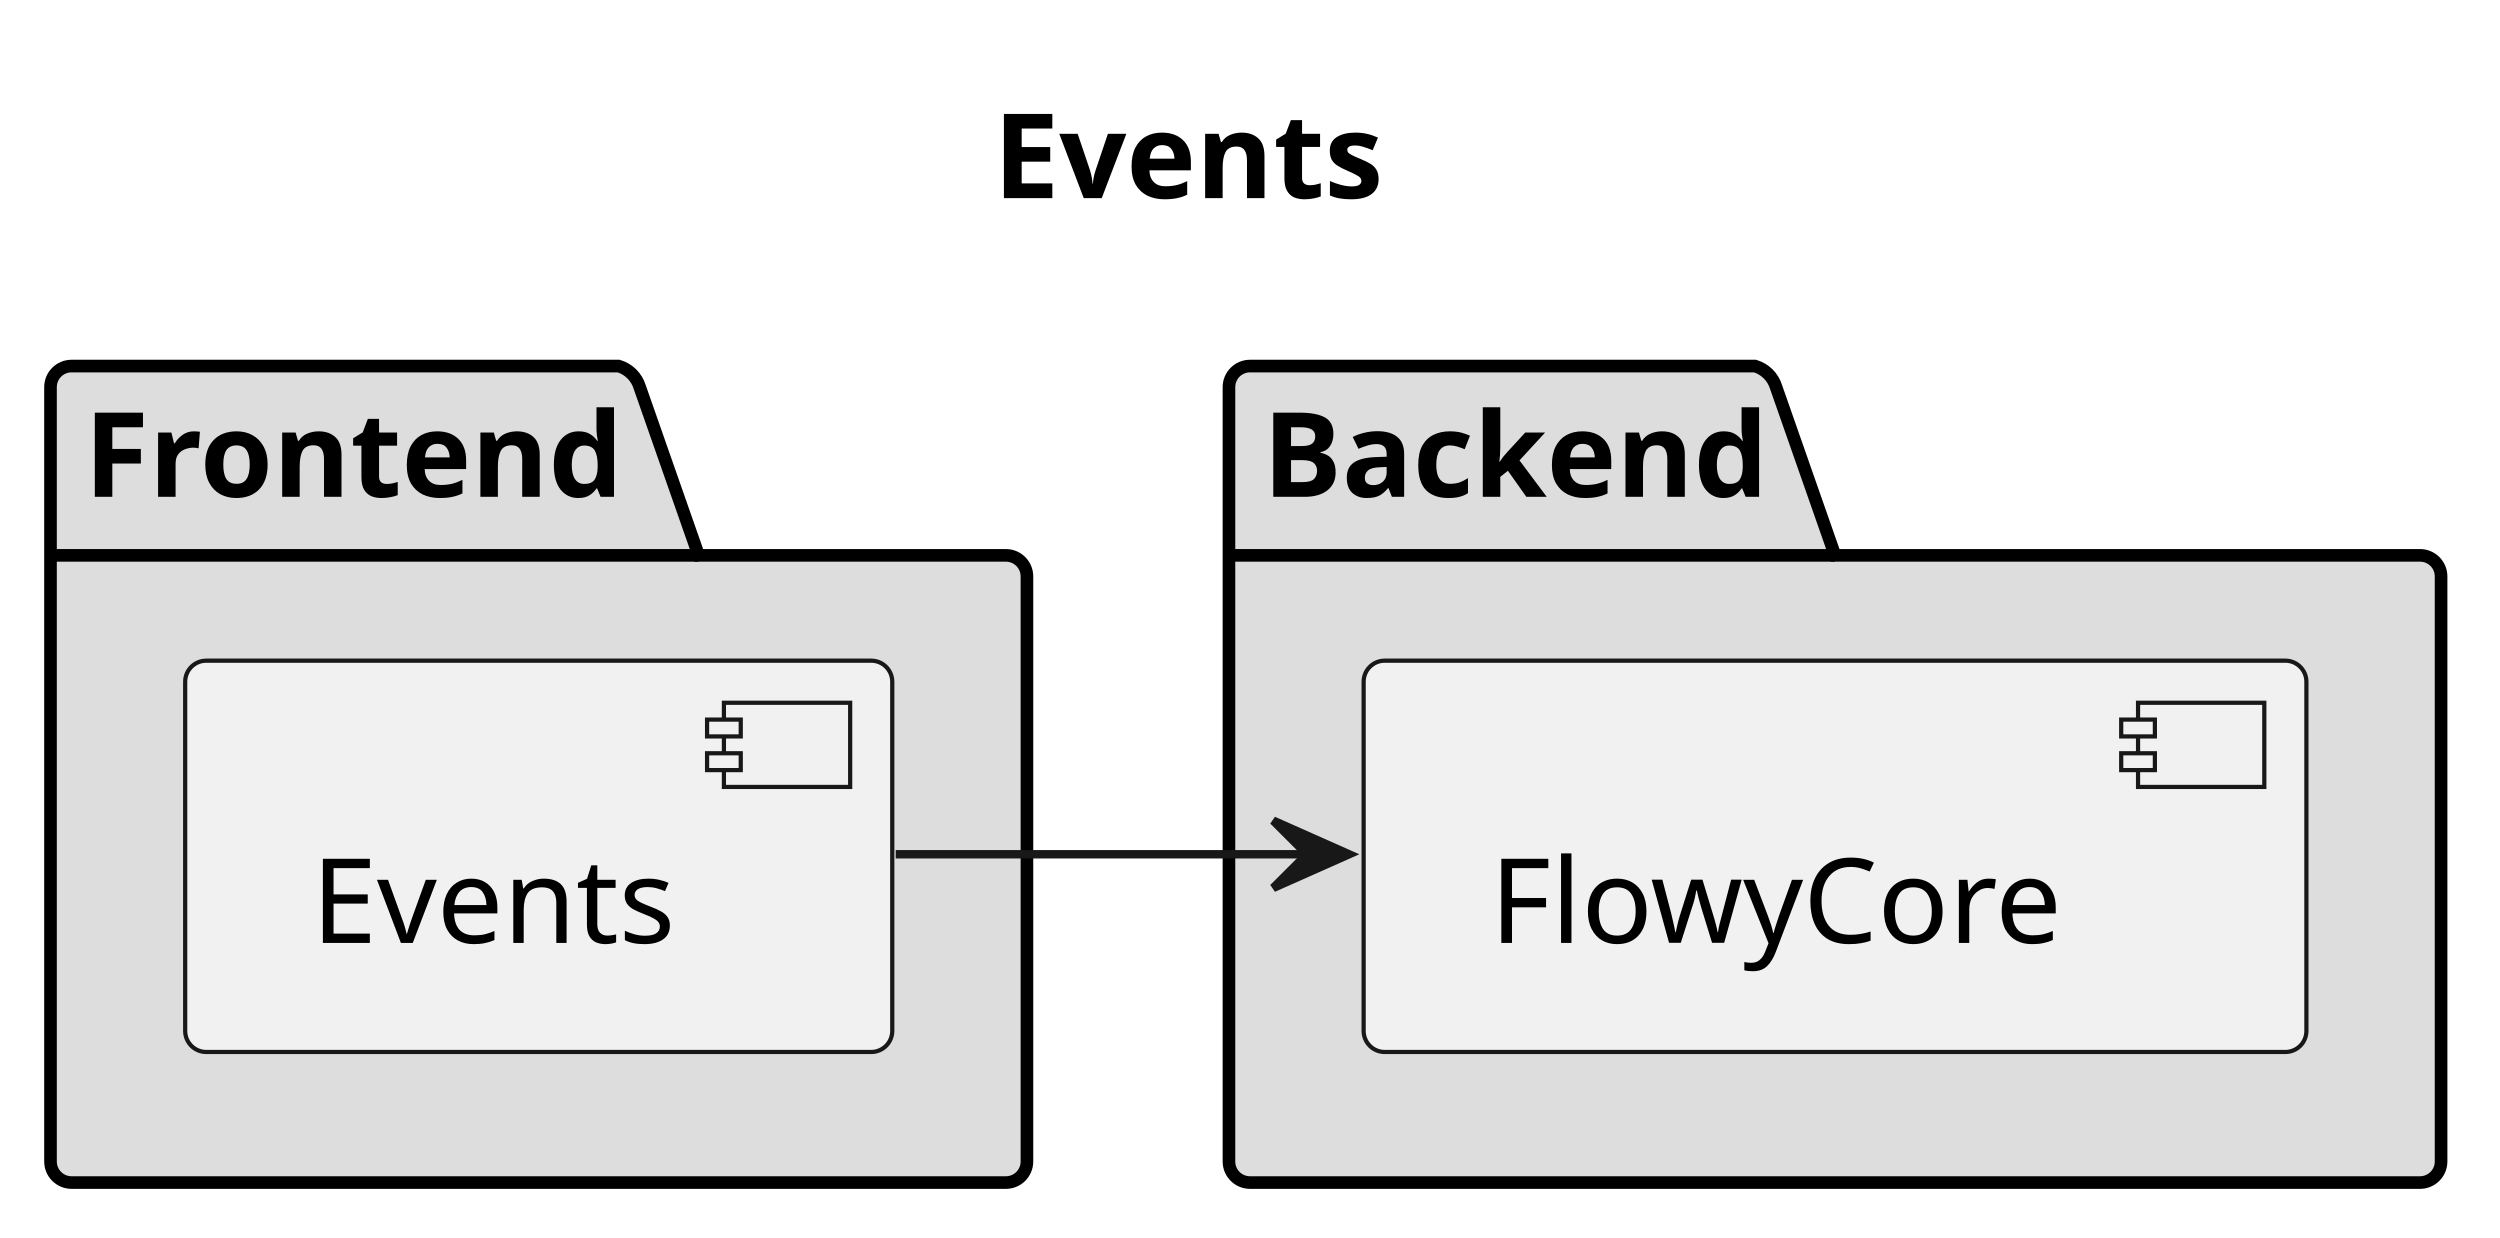
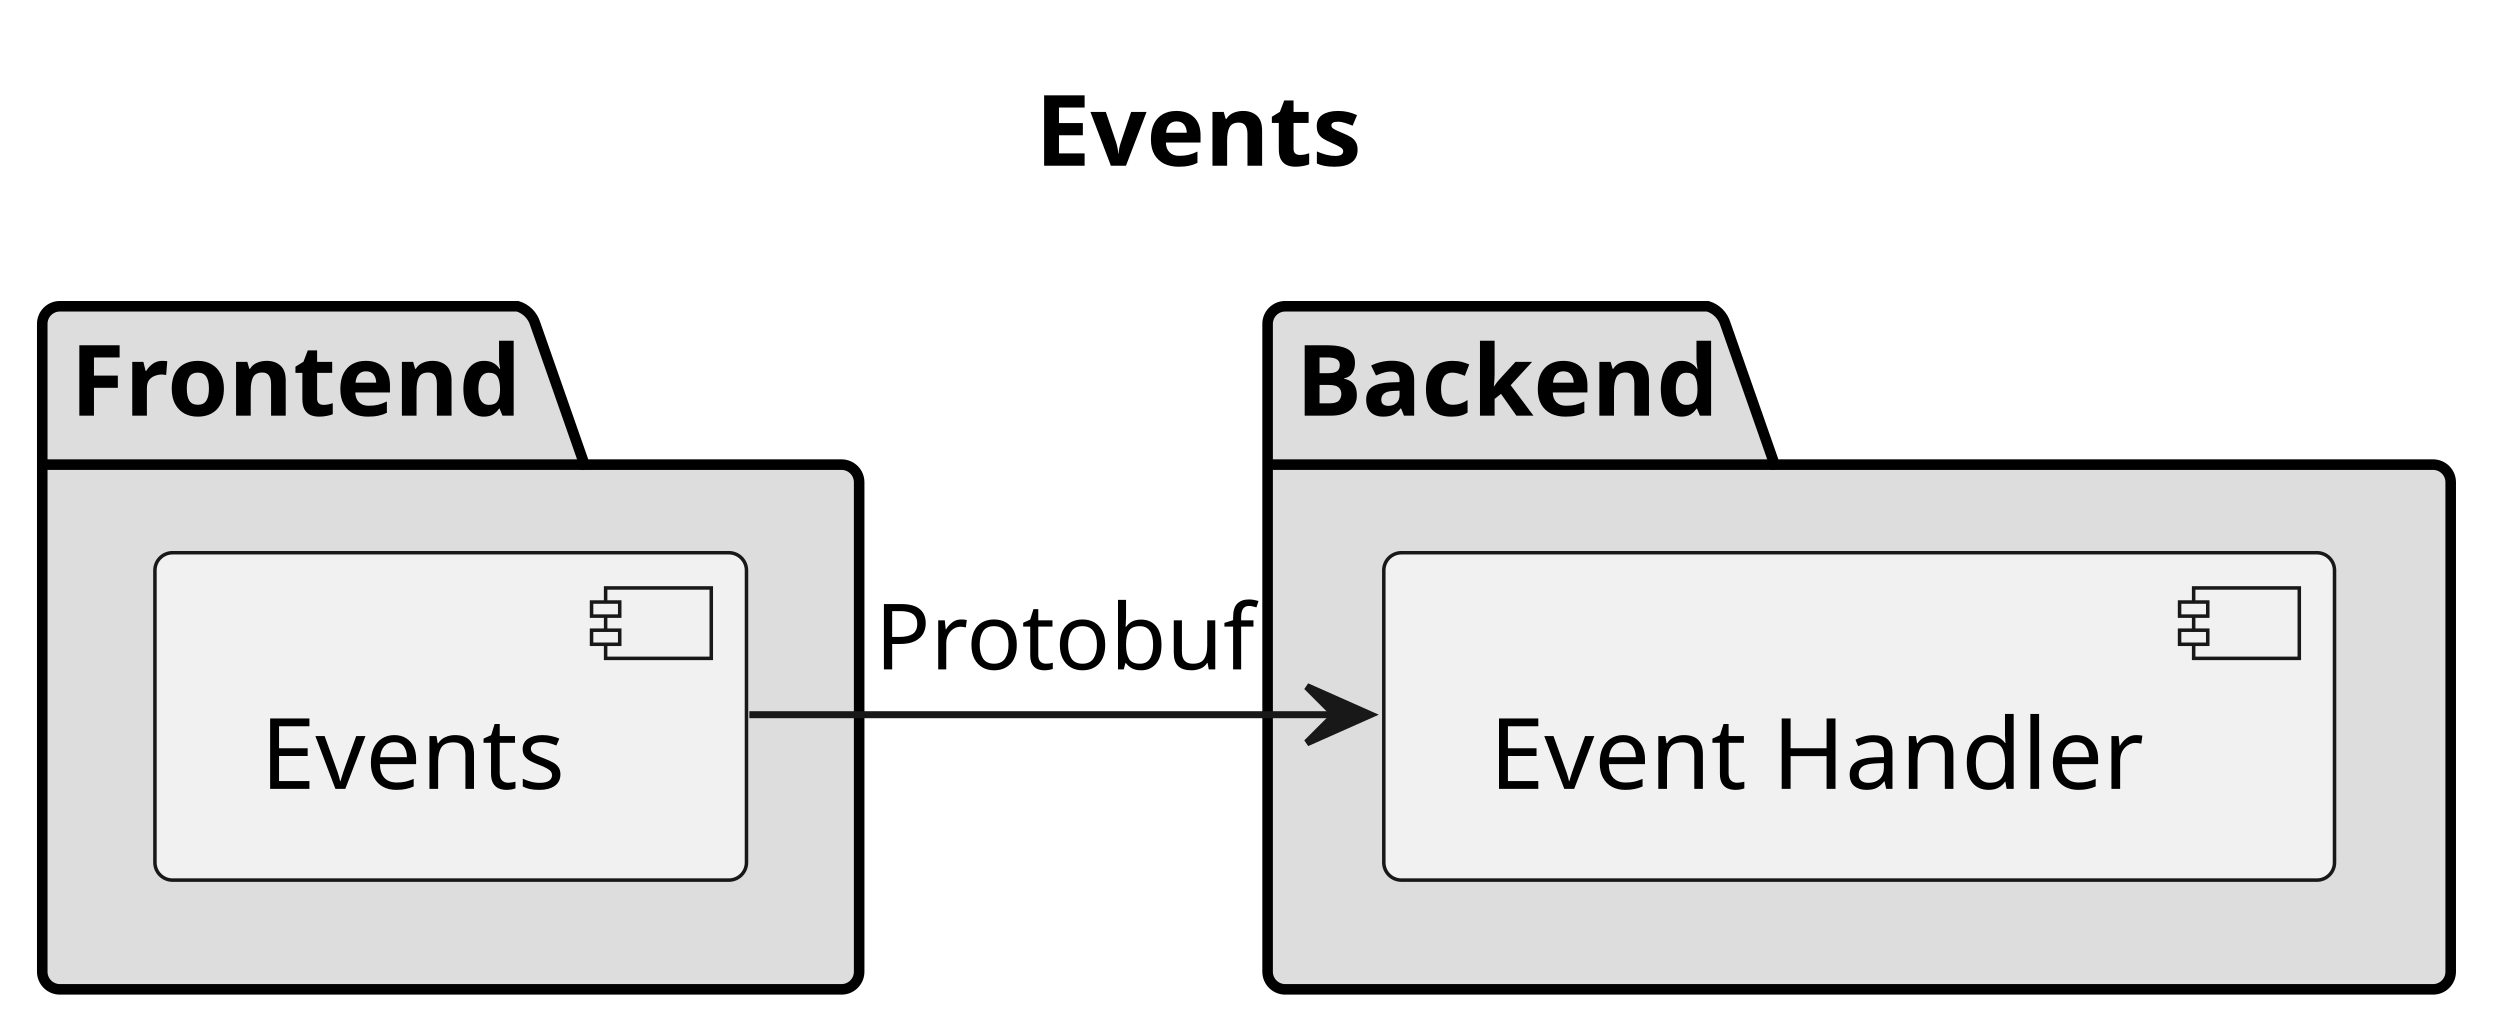
- <svg xmlns="http://www.w3.org/2000/svg" contentStyleType="text/css" height="147px" preserveAspectRatio="none" style="width:297px;height:147px;background:#FFFFFF;" version="1.1" viewBox="0 0 297 147" width="297px" zoomAndPan="magnify">
+ <svg xmlns="http://www.w3.org/2000/svg" contentStyleType="text/css" height="147px" preserveAspectRatio="none" style="width:355px;height:147px;background:#FFFFFF;" version="1.1" viewBox="0 0 355 147" width="355px" zoomAndPan="magnify">
  <defs />
  <g>
-     <text fill="#000000" font-family="sans-serif" font-size="14" font-weight="bold" lengthAdjust="spacing" textLength="47" x="118" y="23.535">Events</text>
+     <text fill="#000000" font-family="sans-serif" font-size="14" font-weight="bold" lengthAdjust="spacing" textLength="47" x="147" y="23.535">Events</text>
    <g id="cluster_Frontend">
      <path d="M8.5,43.488 L73.5,43.488 A3.75,3.75 0 0 1 76,45.988 L83,65.977 L119.5,65.977 A2.5,2.5 0 0 1 122,68.477 L122,137.988 A2.5,2.5 0 0 1 119.5,140.488 L8.5,140.488 A2.5,2.5 0 0 1 6,137.988 L6,45.988 A2.5,2.5 0 0 1 8.5,43.488 " fill="#DDDDDD" style="stroke:#000000;stroke-width:1.5;" />
      <line style="stroke:#000000;stroke-width:1.5;" x1="6" x2="83" y1="65.977" y2="65.977" />
      <text fill="#000000" font-family="sans-serif" font-size="14" font-weight="bold" lengthAdjust="spacing" textLength="64" x="10" y="59.023">Frontend</text>
    </g>
    <g id="cluster_Backend">
-       <path d="M148.5,43.488 L208.5,43.488 A3.75,3.75 0 0 1 211,45.988 L218,65.977 L287.5,65.977 A2.5,2.5 0 0 1 290,68.477 L290,137.988 A2.5,2.5 0 0 1 287.5,140.488 L148.5,140.488 A2.5,2.5 0 0 1 146,137.988 L146,45.988 A2.5,2.5 0 0 1 148.5,43.488 " fill="#DDDDDD" style="stroke:#000000;stroke-width:1.5;" />
-       <line style="stroke:#000000;stroke-width:1.5;" x1="146" x2="218" y1="65.977" y2="65.977" />
-       <text fill="#000000" font-family="sans-serif" font-size="14" font-weight="bold" lengthAdjust="spacing" textLength="59" x="150" y="59.023">Backend</text>
+       <path d="M182.5,43.488 L242.5,43.488 A3.75,3.75 0 0 1 245,45.988 L252,65.977 L345.5,65.977 A2.5,2.5 0 0 1 348,68.477 L348,137.988 A2.5,2.5 0 0 1 345.5,140.488 L182.5,140.488 A2.5,2.5 0 0 1 180,137.988 L180,45.988 A2.5,2.5 0 0 1 182.5,43.488 " fill="#DDDDDD" style="stroke:#000000;stroke-width:1.5;" />
+       <line style="stroke:#000000;stroke-width:1.5;" x1="180" x2="252" y1="65.977" y2="65.977" />
+       <text fill="#000000" font-family="sans-serif" font-size="14" font-weight="bold" lengthAdjust="spacing" textLength="59" x="184" y="59.023">Backend</text>
    </g>
    <g id="elem_Events">
      <rect fill="#F1F1F1" height="46.488" rx="2.5" ry="2.5" style="stroke:#181818;stroke-width:0.5;" width="84" x="22" y="78.488" />
      <rect fill="#F1F1F1" height="10" style="stroke:#181818;stroke-width:0.5;" width="15" x="86" y="83.488" />
      <rect fill="#F1F1F1" height="2" style="stroke:#181818;stroke-width:0.5;" width="4" x="84" y="85.488" />
      <rect fill="#F1F1F1" height="2" style="stroke:#181818;stroke-width:0.5;" width="4" x="84" y="89.488" />
      <text fill="#000000" font-family="sans-serif" font-size="14" lengthAdjust="spacing" textLength="44" x="37" y="112.023">Events</text>
    </g>
-     <g id="elem_FlowyCore">
-       <rect fill="#F1F1F1" height="46.488" rx="2.5" ry="2.5" style="stroke:#181818;stroke-width:0.5;" width="112" x="162" y="78.488" />
-       <rect fill="#F1F1F1" height="10" style="stroke:#181818;stroke-width:0.5;" width="15" x="254" y="83.488" />
-       <rect fill="#F1F1F1" height="2" style="stroke:#181818;stroke-width:0.5;" width="4" x="252" y="85.488" />
-       <rect fill="#F1F1F1" height="2" style="stroke:#181818;stroke-width:0.5;" width="4" x="252" y="89.488" />
-       <text fill="#000000" font-family="sans-serif" font-size="14" lengthAdjust="spacing" textLength="72" x="177" y="112.023">FlowyCore</text>
+     <g id="elem_EventHandler">
+       <rect fill="#F1F1F1" height="46.488" rx="2.5" ry="2.5" style="stroke:#181818;stroke-width:0.5;" width="135" x="196.5" y="78.488" />
+       <rect fill="#F1F1F1" height="10" style="stroke:#181818;stroke-width:0.5;" width="15" x="311.5" y="83.488" />
+       <rect fill="#F1F1F1" height="2" style="stroke:#181818;stroke-width:0.5;" width="4" x="309.5" y="85.488" />
+       <rect fill="#F1F1F1" height="2" style="stroke:#181818;stroke-width:0.5;" width="4" x="309.5" y="89.488" />
+       <text fill="#000000" font-family="sans-serif" font-size="14" lengthAdjust="spacing" textLength="95" x="211.5" y="112.023">Event Handler</text>
    </g>
-     <g id="link_Events_FlowyCore">
-       <path d="M106.41,101.488 C122.7,101.488 138.99,101.488 155.28,101.488 " fill="none" id="Events-to-FlowyCore" style="stroke:#181818;stroke-width:1.0;" />
-       <polygon fill="#181818" points="160.26,101.488,151.26,97.488,155.26,101.488,151.26,105.488,160.26,101.488" style="stroke:#181818;stroke-width:1.0;" />
+     <g id="link_Events_EventHandler">
+       <path d="M106.41,101.488 C130.61,101.488 161.64,101.488 189.75,101.488 " fill="none" id="Events-to-EventHandler" style="stroke:#181818;stroke-width:1.0;" />
+       <polygon fill="#181818" points="194.56,101.488,185.56,97.488,189.56,101.488,185.56,105.488,194.56,101.488" style="stroke:#181818;stroke-width:1.0;" />
+       <text fill="#000000" font-family="sans-serif" font-size="13" lengthAdjust="spacing" textLength="54" x="124.25" y="95.057">Protobuf</text>
    </g>
  </g>
</svg>
